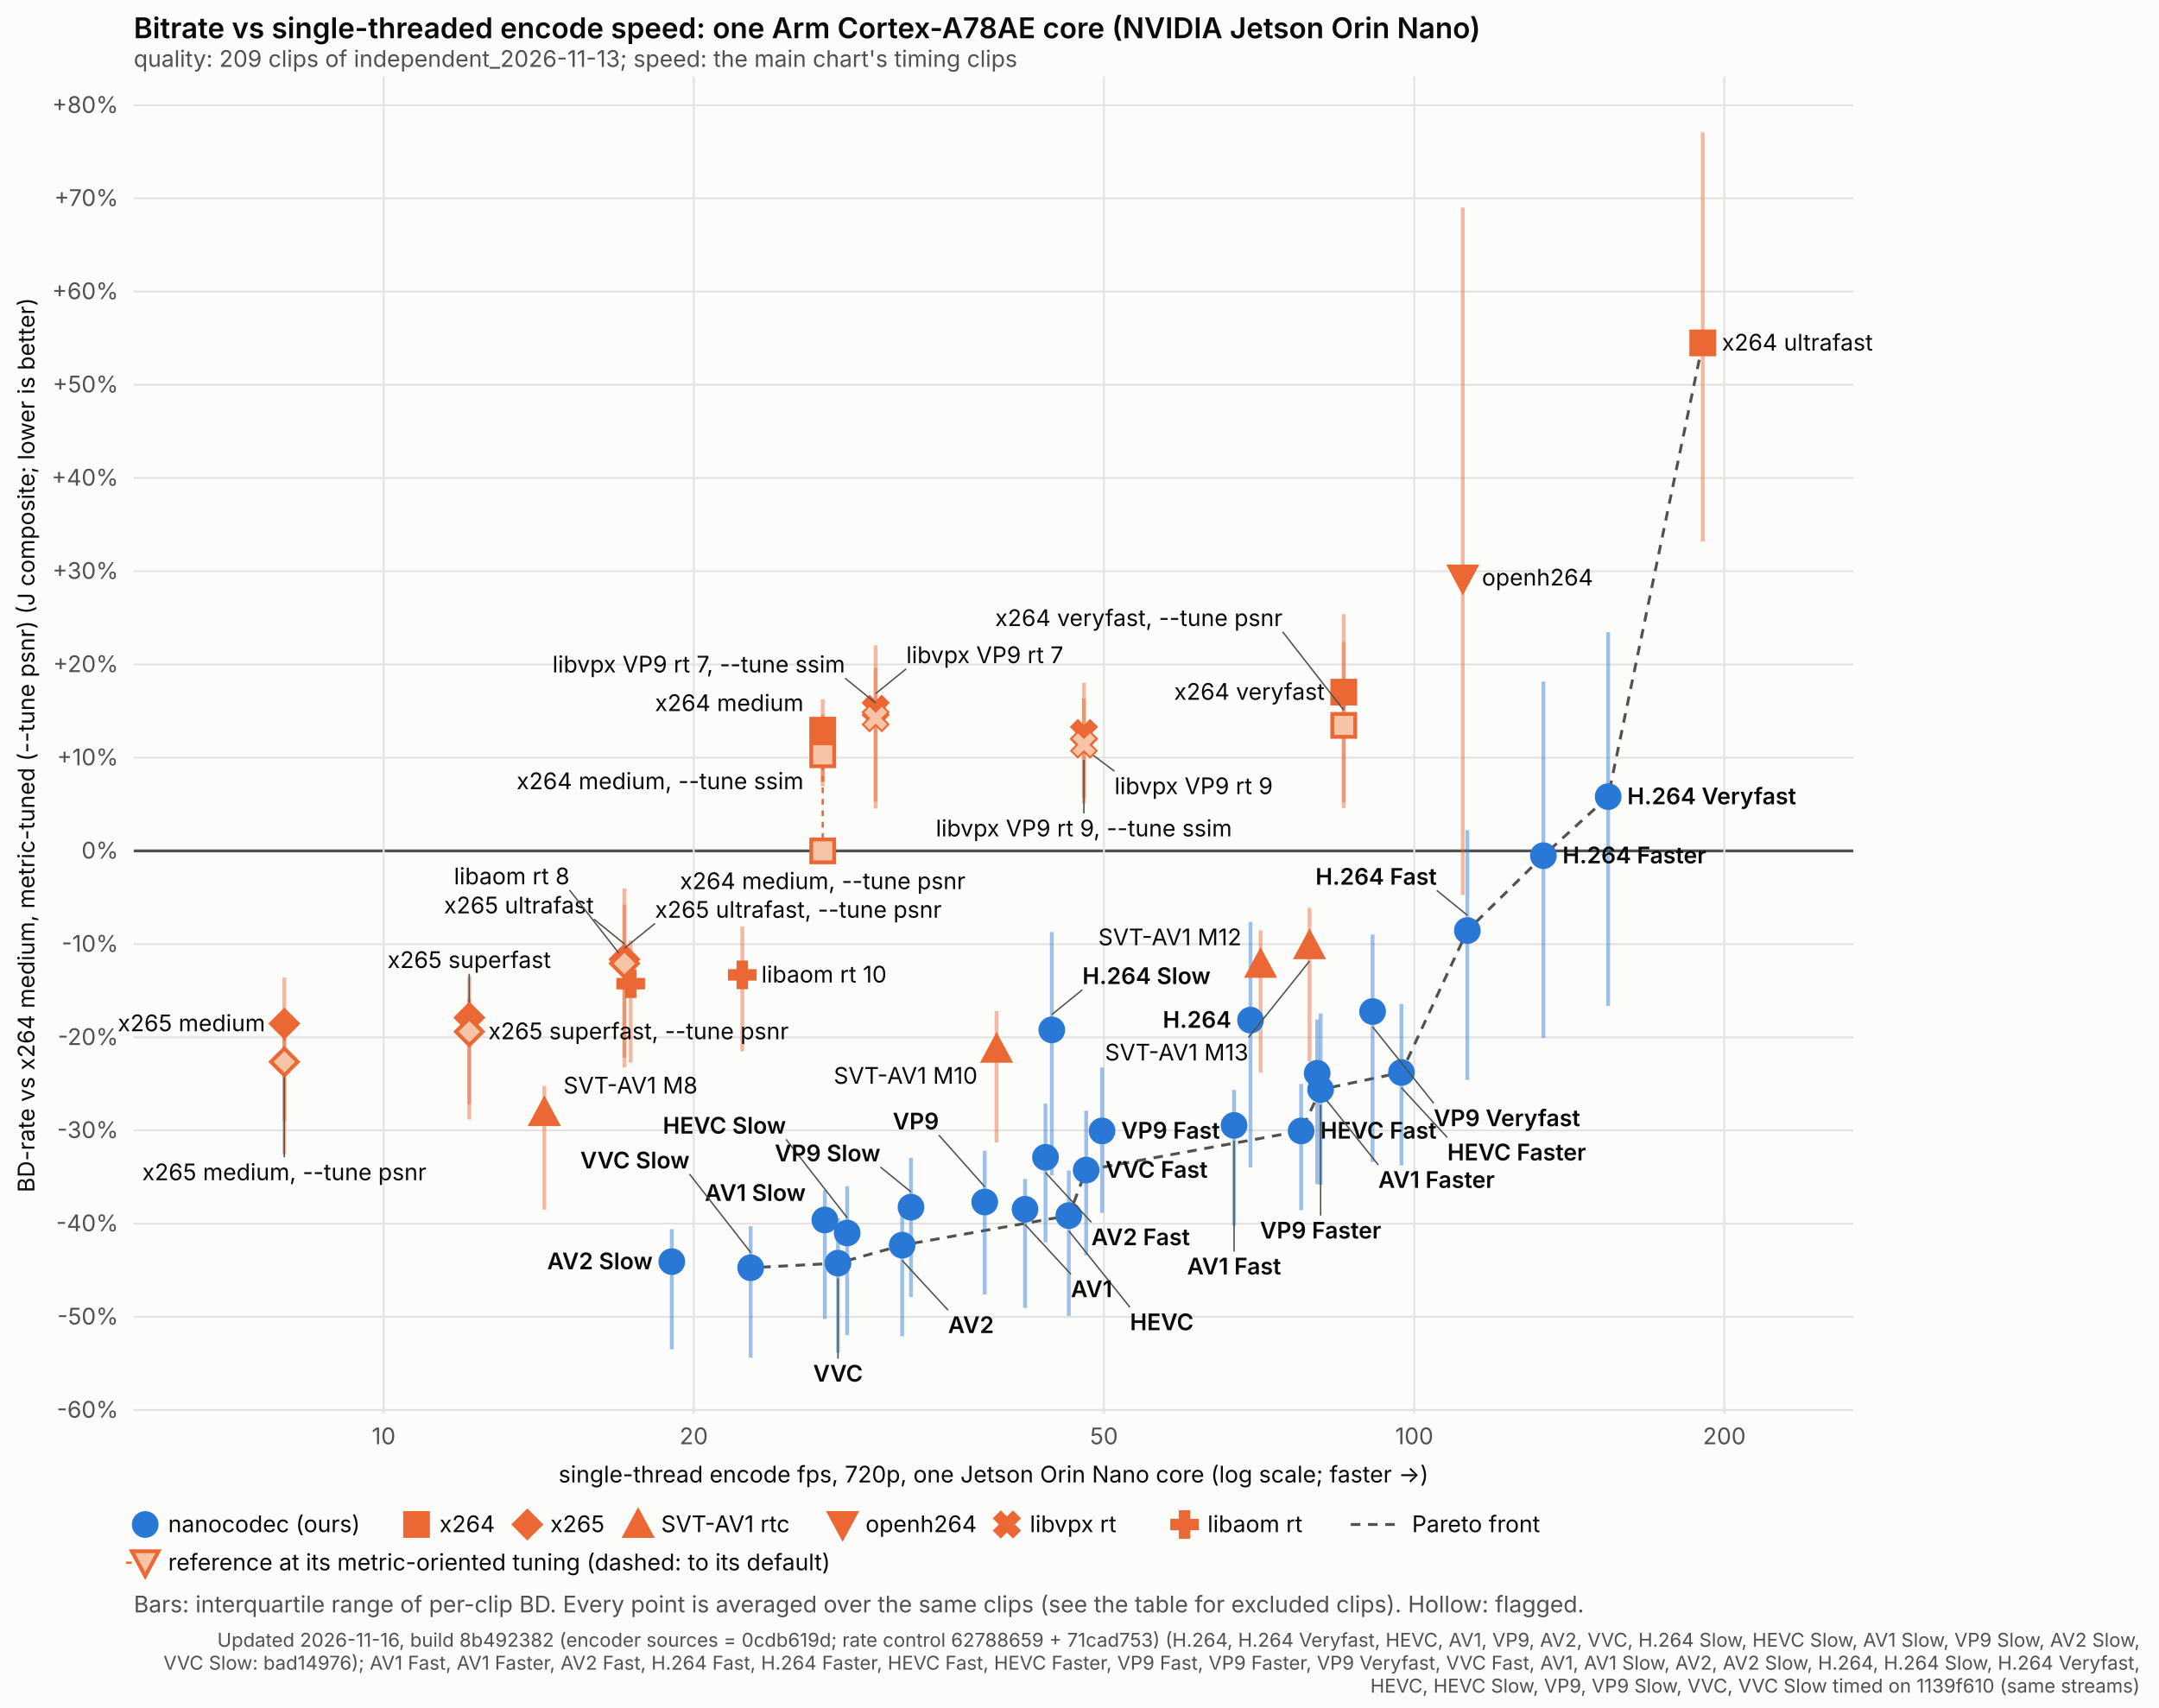
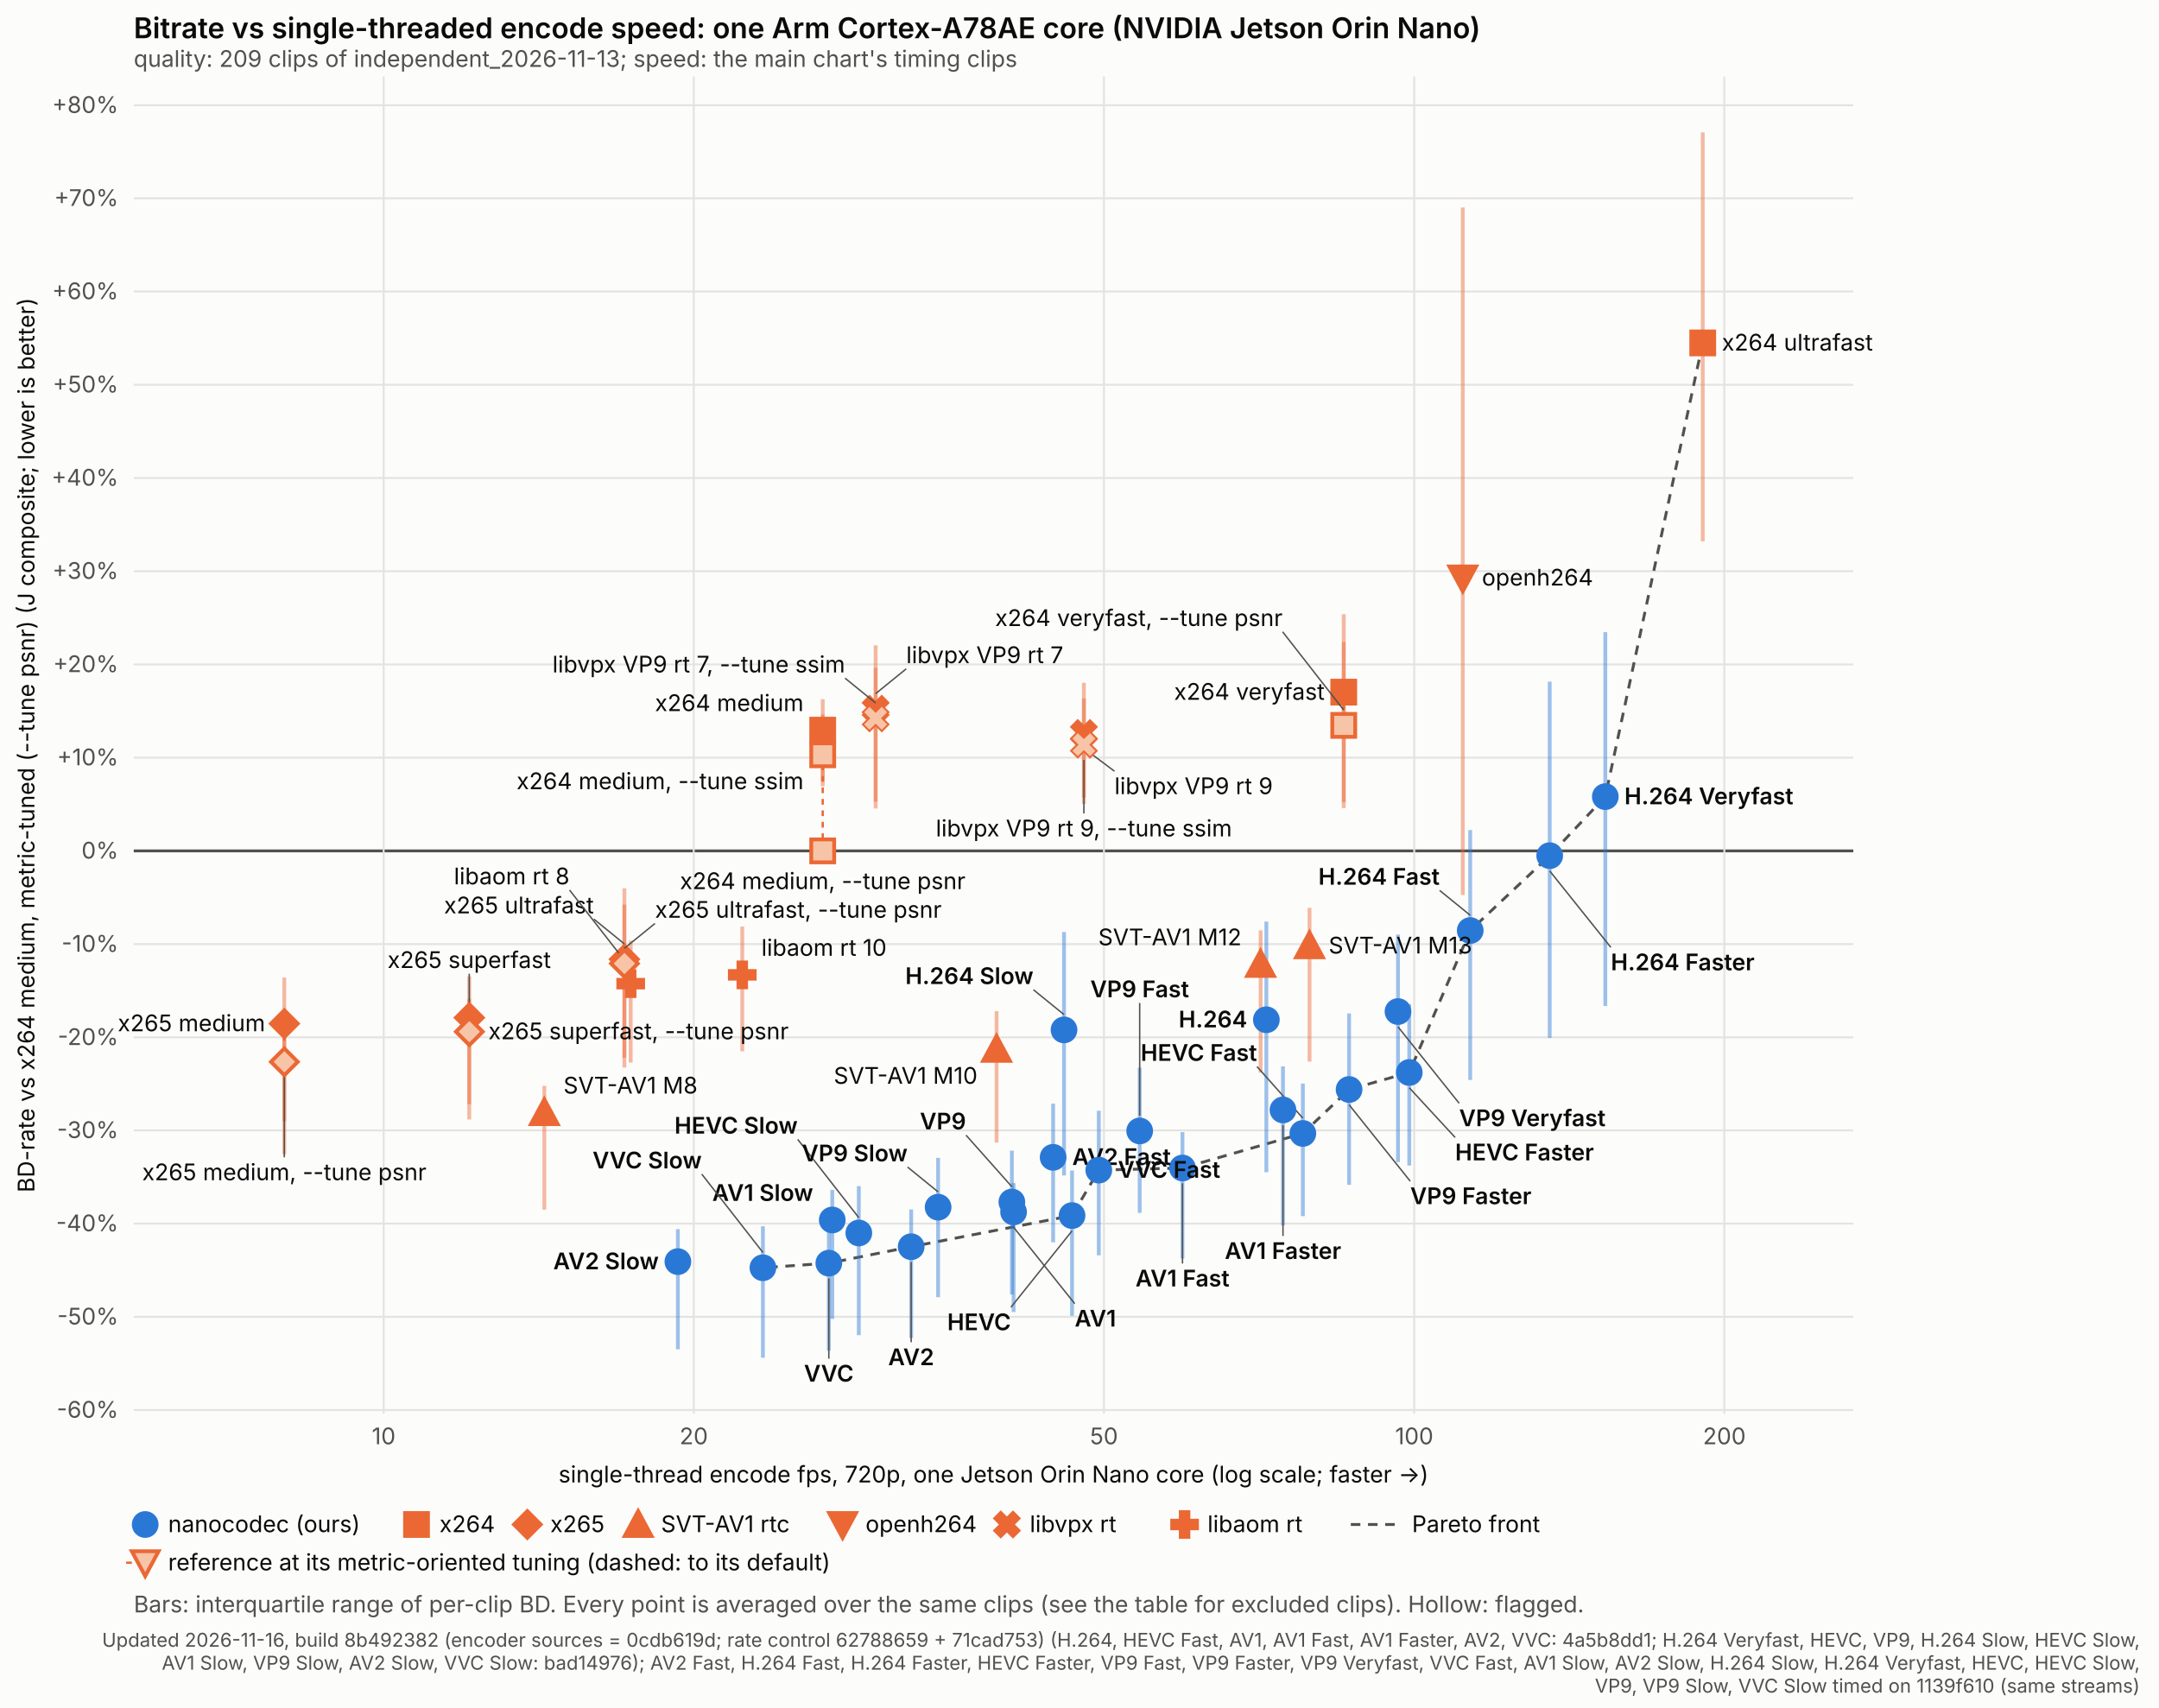
<svg xmlns="http://www.w3.org/2000/svg" viewBox="0 0 1130 894" width="1130" height="894" font-family="system-ui, -apple-system, Segoe UI, sans-serif" font-size="12">
  <rect width="1130" height="894" fill="#fcfcfb" />
  <text x="70" y="20" font-size="15" font-weight="600" fill="#0b0b0b">Bitrate vs single-threaded encode speed: one Arm Cortex-A78AE core (NVIDIA Jetson Orin Nano)</text>
  <text x="70" y="35" fill="#52514e">quality: 209 clips of independent_2026-11-13; speed: the main chart's timing clips</text>
  <line x1="70" x2="970" y1="738.1" y2="738.1" stroke="#e4e3df" stroke-width="1" />
  <text x="62" y="742.1" text-anchor="end" fill="#52514e">-60%</text>
  <line x1="70" x2="970" y1="689.3" y2="689.3" stroke="#e4e3df" stroke-width="1" />
  <text x="62" y="693.3" text-anchor="end" fill="#52514e">-50%</text>
  <line x1="70" x2="970" y1="640.5" y2="640.5" stroke="#e4e3df" stroke-width="1" />
  <text x="62" y="644.5" text-anchor="end" fill="#52514e">-40%</text>
  <line x1="70" x2="970" y1="591.7" y2="591.7" stroke="#e4e3df" stroke-width="1" />
  <text x="62" y="595.7" text-anchor="end" fill="#52514e">-30%</text>
  <line x1="70" x2="970" y1="543.0" y2="543.0" stroke="#e4e3df" stroke-width="1" />
  <text x="62" y="547.0" text-anchor="end" fill="#52514e">-20%</text>
  <line x1="70" x2="970" y1="494.2" y2="494.2" stroke="#e4e3df" stroke-width="1" />
  <text x="62" y="498.2" text-anchor="end" fill="#52514e">-10%</text>
  <line x1="70" x2="970" y1="445.4" y2="445.4" stroke="#52514e" stroke-width="1.5" />
  <text x="62" y="449.4" text-anchor="end" fill="#52514e">0%</text>
  <line x1="70" x2="970" y1="396.6" y2="396.6" stroke="#e4e3df" stroke-width="1" />
  <text x="62" y="400.6" text-anchor="end" fill="#52514e">+10%</text>
  <line x1="70" x2="970" y1="347.8" y2="347.8" stroke="#e4e3df" stroke-width="1" />
  <text x="62" y="351.8" text-anchor="end" fill="#52514e">+20%</text>
  <line x1="70" x2="970" y1="299.0" y2="299.0" stroke="#e4e3df" stroke-width="1" />
  <text x="62" y="303.0" text-anchor="end" fill="#52514e">+30%</text>
  <line x1="70" x2="970" y1="250.2" y2="250.2" stroke="#e4e3df" stroke-width="1" />
  <text x="62" y="254.2" text-anchor="end" fill="#52514e">+40%</text>
  <line x1="70" x2="970" y1="201.4" y2="201.4" stroke="#e4e3df" stroke-width="1" />
  <text x="62" y="205.4" text-anchor="end" fill="#52514e">+50%</text>
  <line x1="70" x2="970" y1="152.6" y2="152.6" stroke="#e4e3df" stroke-width="1" />
  <text x="62" y="156.6" text-anchor="end" fill="#52514e">+60%</text>
  <line x1="70" x2="970" y1="103.8" y2="103.8" stroke="#e4e3df" stroke-width="1" />
  <text x="62" y="107.8" text-anchor="end" fill="#52514e">+70%</text>
  <line x1="70" x2="970" y1="55.1" y2="55.1" stroke="#e4e3df" stroke-width="1" />
  <text x="62" y="59.1" text-anchor="end" fill="#52514e">+80%</text>
  <line x1="200.8" x2="200.8" y1="40" y2="740" stroke="#e4e3df" />
  <text x="200.8" y="756" text-anchor="middle" fill="#52514e">10</text>
  <line x1="363.1" x2="363.1" y1="40" y2="740" stroke="#e4e3df" />
  <text x="363.1" y="756" text-anchor="middle" fill="#52514e">20</text>
  <line x1="577.8" x2="577.8" y1="40" y2="740" stroke="#e4e3df" />
  <text x="577.8" y="756" text-anchor="middle" fill="#52514e">50</text>
  <line x1="740.2" x2="740.2" y1="40" y2="740" stroke="#e4e3df" />
  <text x="740.2" y="756" text-anchor="middle" fill="#52514e">100</text>
  <line x1="902.5" x2="902.5" y1="40" y2="740" stroke="#e4e3df" />
  <text x="902.5" y="756" text-anchor="middle" fill="#52514e">200</text>
  <text x="520.0" y="776" text-anchor="middle" fill="#0b0b0b">single-thread encode fps, 720p, one Jetson Orin Nano core (log scale; faster →)</text>
  <text transform="translate(18,390.0) rotate(-90)" text-anchor="middle" fill="#0b0b0b">BD-rate vs x264 medium, metric-tuned (--tune psnr) (J composite; lower is better)</text>
-   <polyline points="891.2,179.5 841.7,417.0 807.8,447.9 768.0,487.1 733.5,561.4 691.2,570.3 681.0,592.0 568.5,612.5 559.4,636.3 472.2,651.8 438.6,661.2 392.9,663.6" fill="none" stroke="#52514e" stroke-width="1.5" stroke-dasharray="5 4" />
+   <polyline points="891.2,179.5 840.2,417.0 811.1,447.9 769.5,487.1 737.6,561.4 706.1,570.3 681.9,593.3 618.9,611.4 575.1,612.5 561.1,636.3 476.9,652.6 433.8,661.2 399.3,663.6" fill="none" stroke="#52514e" stroke-width="1.5" stroke-dasharray="5 4" />
  <line x1="430.6" y1="382.2" x2="430.6" y2="445.4" stroke="#eb6834" stroke-width="1.2" stroke-dasharray="3 3" />
  <line x1="703.3" y1="362.3" x2="703.3" y2="379.7" stroke="#eb6834" stroke-width="1.2" stroke-dasharray="3 3" />
  <line x1="430.6" y1="382.2" x2="430.6" y2="395.1" stroke="#eb6834" stroke-width="1.2" stroke-dasharray="3 3" />
  <line x1="326.8" y1="502.1" x2="326.8" y2="504.4" stroke="#eb6834" stroke-width="1.2" stroke-dasharray="3 3" />
  <line x1="245.6" y1="532.7" x2="245.6" y2="540.0" stroke="#eb6834" stroke-width="1.2" stroke-dasharray="3 3" />
  <line x1="148.8" y1="535.8" x2="148.8" y2="555.8" stroke="#eb6834" stroke-width="1.2" stroke-dasharray="3 3" />
  <line x1="458.3" y1="371.1" x2="458.3" y2="376.0" stroke="#eb6834" stroke-width="1.2" stroke-dasharray="3 3" />
  <line x1="567.3" y1="383.7" x2="567.3" y2="389.8" stroke="#eb6834" stroke-width="1.2" stroke-dasharray="3 3" />
  <line x1="430.6" x2="430.6" y1="445.4" y2="445.4" stroke="#eb6834" stroke-opacity="0.45" stroke-width="2" />
  <line x1="430.6" x2="430.6" y1="409.0" y2="366.0" stroke="#eb6834" stroke-opacity="0.45" stroke-width="2" />
-   <line x1="550.5" x2="550.5" y1="615.3" y2="487.9" stroke="#2a78d6" stroke-opacity="0.45" stroke-width="2" />
-   <line x1="654.5" x2="654.5" y1="611.1" y2="482.6" stroke="#2a78d6" stroke-opacity="0.45" stroke-width="2" />
-   <line x1="768.0" x2="768.0" y1="565.3" y2="434.5" stroke="#2a78d6" stroke-opacity="0.45" stroke-width="2" />
-   <line x1="807.8" x2="807.8" y1="543.3" y2="356.8" stroke="#2a78d6" stroke-opacity="0.45" stroke-width="2" />
-   <line x1="841.7" x2="841.7" y1="526.6" y2="330.9" stroke="#2a78d6" stroke-opacity="0.45" stroke-width="2" />
-   <line x1="443.4" x2="443.4" y1="698.9" y2="620.9" stroke="#2a78d6" stroke-opacity="0.45" stroke-width="2" />
-   <line x1="559.4" x2="559.4" y1="688.8" y2="612.7" stroke="#2a78d6" stroke-opacity="0.45" stroke-width="2" />
-   <line x1="681.0" x2="681.0" y1="633.5" y2="567.4" stroke="#2a78d6" stroke-opacity="0.45" stroke-width="2" />
-   <line x1="733.5" x2="733.5" y1="610.1" y2="525.6" stroke="#2a78d6" stroke-opacity="0.45" stroke-width="2" />
-   <line x1="431.7" x2="431.7" y1="690.4" y2="622.9" stroke="#2a78d6" stroke-opacity="0.45" stroke-width="2" />
-   <line x1="536.5" x2="536.5" y1="684.7" y2="617.1" stroke="#2a78d6" stroke-opacity="0.45" stroke-width="2" />
-   <line x1="645.9" x2="645.9" y1="641.6" y2="570.5" stroke="#2a78d6" stroke-opacity="0.45" stroke-width="2" />
-   <line x1="689.4" x2="689.4" y1="619.9" y2="533.7" stroke="#2a78d6" stroke-opacity="0.45" stroke-width="2" />
-   <line x1="476.8" x2="476.8" y1="679.0" y2="606.1" stroke="#2a78d6" stroke-opacity="0.45" stroke-width="2" />
-   <line x1="515.4" x2="515.4" y1="677.6" y2="602.3" stroke="#2a78d6" stroke-opacity="0.45" stroke-width="2" />
-   <line x1="576.8" x2="576.8" y1="634.9" y2="558.8" stroke="#2a78d6" stroke-opacity="0.45" stroke-width="2" />
-   <line x1="691.2" x2="691.2" y1="620.2" y2="530.5" stroke="#2a78d6" stroke-opacity="0.45" stroke-width="2" />
-   <line x1="718.4" x2="718.4" y1="608.3" y2="489.2" stroke="#2a78d6" stroke-opacity="0.45" stroke-width="2" />
-   <line x1="351.6" x2="351.6" y1="706.3" y2="643.4" stroke="#2a78d6" stroke-opacity="0.45" stroke-width="2" />
-   <line x1="472.2" x2="472.2" y1="699.5" y2="632.8" stroke="#2a78d6" stroke-opacity="0.45" stroke-width="2" />
-   <line x1="547.2" x2="547.2" y1="650.3" y2="577.7" stroke="#2a78d6" stroke-opacity="0.45" stroke-width="2" />
-   <line x1="392.9" x2="392.9" y1="710.7" y2="641.9" stroke="#2a78d6" stroke-opacity="0.45" stroke-width="2" />
-   <line x1="438.6" x2="438.6" y1="708.0" y2="637.7" stroke="#2a78d6" stroke-opacity="0.45" stroke-width="2" />
-   <line x1="568.5" x2="568.5" y1="657.1" y2="581.4" stroke="#2a78d6" stroke-opacity="0.45" stroke-width="2" />
+   <line x1="556.9" x2="556.9" y1="615.3" y2="487.9" stroke="#2a78d6" stroke-opacity="0.45" stroke-width="2" />
+   <line x1="662.8" x2="662.8" y1="613.6" y2="482.4" stroke="#2a78d6" stroke-opacity="0.45" stroke-width="2" />
+   <line x1="769.5" x2="769.5" y1="565.3" y2="434.5" stroke="#2a78d6" stroke-opacity="0.45" stroke-width="2" />
+   <line x1="811.1" x2="811.1" y1="543.3" y2="356.8" stroke="#2a78d6" stroke-opacity="0.45" stroke-width="2" />
+   <line x1="840.2" x2="840.2" y1="526.6" y2="330.9" stroke="#2a78d6" stroke-opacity="0.45" stroke-width="2" />
+   <line x1="449.5" x2="449.5" y1="698.9" y2="620.9" stroke="#2a78d6" stroke-opacity="0.45" stroke-width="2" />
+   <line x1="561.1" x2="561.1" y1="688.8" y2="612.7" stroke="#2a78d6" stroke-opacity="0.45" stroke-width="2" />
+   <line x1="681.9" x2="681.9" y1="636.6" y2="567.2" stroke="#2a78d6" stroke-opacity="0.45" stroke-width="2" />
+   <line x1="737.6" x2="737.6" y1="610.1" y2="525.6" stroke="#2a78d6" stroke-opacity="0.45" stroke-width="2" />
+   <line x1="435.6" x2="435.6" y1="690.4" y2="622.9" stroke="#2a78d6" stroke-opacity="0.45" stroke-width="2" />
+   <line x1="530.5" x2="530.5" y1="686.8" y2="619.3" stroke="#2a78d6" stroke-opacity="0.45" stroke-width="2" />
+   <line x1="618.9" x2="618.9" y1="658.8" y2="592.6" stroke="#2a78d6" stroke-opacity="0.45" stroke-width="2" />
+   <line x1="671.5" x2="671.5" y1="641.5" y2="558.2" stroke="#2a78d6" stroke-opacity="0.45" stroke-width="2" />
+   <line x1="491.0" x2="491.0" y1="679.0" y2="606.1" stroke="#2a78d6" stroke-opacity="0.45" stroke-width="2" />
+   <line x1="529.6" x2="529.6" y1="677.6" y2="602.3" stroke="#2a78d6" stroke-opacity="0.45" stroke-width="2" />
+   <line x1="596.5" x2="596.5" y1="634.9" y2="558.8" stroke="#2a78d6" stroke-opacity="0.45" stroke-width="2" />
+   <line x1="706.1" x2="706.1" y1="620.2" y2="530.5" stroke="#2a78d6" stroke-opacity="0.45" stroke-width="2" />
+   <line x1="731.7" x2="731.7" y1="608.3" y2="489.2" stroke="#2a78d6" stroke-opacity="0.45" stroke-width="2" />
+   <line x1="354.8" x2="354.8" y1="706.3" y2="643.4" stroke="#2a78d6" stroke-opacity="0.45" stroke-width="2" />
+   <line x1="476.9" x2="476.9" y1="700.4" y2="633.1" stroke="#2a78d6" stroke-opacity="0.45" stroke-width="2" />
+   <line x1="551.2" x2="551.2" y1="650.3" y2="577.7" stroke="#2a78d6" stroke-opacity="0.45" stroke-width="2" />
+   <line x1="399.3" x2="399.3" y1="710.7" y2="641.9" stroke="#2a78d6" stroke-opacity="0.45" stroke-width="2" />
+   <line x1="433.8" x2="433.8" y1="707.0" y2="637.9" stroke="#2a78d6" stroke-opacity="0.45" stroke-width="2" />
+   <line x1="575.1" x2="575.1" y1="657.1" y2="581.4" stroke="#2a78d6" stroke-opacity="0.45" stroke-width="2" />
  <line x1="765.6" x2="765.6" y1="468.5" y2="108.6" stroke="#eb6834" stroke-opacity="0.45" stroke-width="2" />
  <line x1="891.2" x2="891.2" y1="283.4" y2="69.3" stroke="#eb6834" stroke-opacity="0.45" stroke-width="2" />
  <line x1="703.3" x2="703.3" y1="419.9" y2="321.5" stroke="#eb6834" stroke-opacity="0.45" stroke-width="2" />
  <line x1="326.8" x2="326.8" y1="553.7" y2="465.0" stroke="#eb6834" stroke-opacity="0.45" stroke-width="2" />
  <line x1="245.6" x2="245.6" y1="578.0" y2="511.1" stroke="#eb6834" stroke-opacity="0.45" stroke-width="2" />
  <line x1="148.8" x2="148.8" y1="586.9" y2="511.7" stroke="#eb6834" stroke-opacity="0.45" stroke-width="2" />
  <line x1="284.9" x2="284.9" y1="633.2" y2="568.4" stroke="#eb6834" stroke-opacity="0.45" stroke-width="2" />
  <line x1="521.6" x2="521.6" y1="598.1" y2="529.3" stroke="#eb6834" stroke-opacity="0.45" stroke-width="2" />
  <line x1="659.8" x2="659.8" y1="561.5" y2="487.0" stroke="#eb6834" stroke-opacity="0.45" stroke-width="2" />
  <line x1="685.4" x2="685.4" y1="555.7" y2="475.2" stroke="#eb6834" stroke-opacity="0.45" stroke-width="2" />
  <line x1="458.3" x2="458.3" y1="419.6" y2="337.8" stroke="#eb6834" stroke-opacity="0.45" stroke-width="2" />
  <line x1="567.3" x2="567.3" y1="417.5" y2="357.4" stroke="#eb6834" stroke-opacity="0.45" stroke-width="2" />
  <line x1="330.1" x2="330.1" y1="556.2" y2="492.4" stroke="#eb6834" stroke-opacity="0.45" stroke-width="2" />
  <line x1="388.5" x2="388.5" y1="550.3" y2="485.0" stroke="#eb6834" stroke-opacity="0.45" stroke-width="2" />
  <line x1="703.3" x2="703.3" y1="423.0" y2="336.1" stroke="#eb6834" stroke-opacity="0.45" stroke-width="2" />
  <line x1="430.6" x2="430.6" y1="411.6" y2="374.0" stroke="#eb6834" stroke-opacity="0.45" stroke-width="2" />
  <line x1="326.8" x2="326.8" y1="558.8" y2="473.5" stroke="#eb6834" stroke-opacity="0.45" stroke-width="2" />
  <line x1="245.6" x2="245.6" y1="586.0" y2="522.8" stroke="#eb6834" stroke-opacity="0.45" stroke-width="2" />
  <line x1="148.8" x2="148.8" y1="604.2" y2="533.5" stroke="#eb6834" stroke-opacity="0.45" stroke-width="2" />
  <line x1="458.3" x2="458.3" y1="423.2" y2="349.6" stroke="#eb6834" stroke-opacity="0.45" stroke-width="2" />
  <line x1="567.3" x2="567.3" y1="420.8" y2="365.6" stroke="#eb6834" stroke-opacity="0.45" stroke-width="2" />
  <g>
    <rect x="424.6" y="439.4" width="12" height="12" fill="#f7c4a8" stroke="#eb6834" stroke-width="2" />
  </g>
  <text x="430.6" y="465.4" text-anchor="middle" fill="#0b0b0b">x264 medium, --tune psnr</text>
  <g>
    <rect x="424.6" y="376.2" width="12" height="12" fill="#eb6834" stroke="#eb6834" stroke-width="2" />
  </g>
  <text x="420.6" y="372.2" text-anchor="end" fill="#0b0b0b">x264 medium</text>
  <g>
-     <circle cx="550.5" cy="539.1" r="6" fill="#2a78d6" stroke="#2a78d6" stroke-width="2" />
-   </g>
-   <line x1="550.5" y1="531.1" x2="566.5" y2="518.1" stroke="#52514e" stroke-width="0.75" />
-   <text x="566.5" y="515.1" text-anchor="start" fill="#0b0b0b" font-weight="600">H.264 Slow</text>
-   <g>
-     <circle cx="654.5" cy="534.0" r="6" fill="#2a78d6" stroke="#2a78d6" stroke-width="2" />
-   </g>
-   <text x="644.5" y="538.0" text-anchor="end" fill="#0b0b0b" font-weight="600">H.264</text>
-   <g>
-     <circle cx="768.0" cy="487.1" r="6" fill="#2a78d6" stroke="#2a78d6" stroke-width="2" />
-   </g>
-   <line x1="768.0" y1="479.1" x2="752.0" y2="466.1" stroke="#52514e" stroke-width="0.75" />
-   <text x="752.0" y="463.1" text-anchor="end" fill="#0b0b0b" font-weight="600">H.264 Fast</text>
-   <g>
-     <circle cx="807.8" cy="447.9" r="6" fill="#2a78d6" stroke="#2a78d6" stroke-width="2" />
-   </g>
-   <text x="817.8" y="451.9" text-anchor="start" fill="#0b0b0b" font-weight="600">H.264 Faster</text>
-   <g>
-     <circle cx="841.7" cy="417.0" r="6" fill="#2a78d6" stroke="#2a78d6" stroke-width="2" />
-   </g>
-   <text x="851.7" y="421.0" text-anchor="start" fill="#0b0b0b" font-weight="600">H.264 Veryfast</text>
-   <g>
-     <circle cx="443.4" cy="645.4" r="6" fill="#2a78d6" stroke="#2a78d6" stroke-width="2" />
-   </g>
-   <line x1="443.4" y1="637.4" x2="411.4" y2="596.4" stroke="#52514e" stroke-width="0.75" />
-   <text x="411.4" y="593.4" text-anchor="end" fill="#0b0b0b" font-weight="600">HEVC Slow</text>
-   <g>
-     <circle cx="559.4" cy="636.3" r="6" fill="#2a78d6" stroke="#2a78d6" stroke-width="2" />
-   </g>
-   <line x1="559.4" y1="644.3" x2="591.4" y2="684.3" stroke="#52514e" stroke-width="0.75" />
-   <text x="591.4" y="696.3" text-anchor="start" fill="#0b0b0b" font-weight="600">HEVC</text>
-   <g>
-     <circle cx="681.0" cy="592.0" r="6" fill="#2a78d6" stroke="#2a78d6" stroke-width="2" />
-   </g>
-   <text x="691.0" y="596.0" text-anchor="start" fill="#0b0b0b" font-weight="600">HEVC Fast</text>
-   <g>
-     <circle cx="733.5" cy="561.4" r="6" fill="#2a78d6" stroke="#2a78d6" stroke-width="2" />
-   </g>
-   <line x1="733.5" y1="569.4" x2="757.5" y2="595.4" stroke="#52514e" stroke-width="0.75" />
-   <text x="757.5" y="607.4" text-anchor="start" fill="#0b0b0b" font-weight="600">HEVC Faster</text>
-   <g>
-     <circle cx="431.7" cy="638.6" r="6" fill="#2a78d6" stroke="#2a78d6" stroke-width="2" />
-   </g>
-   <text x="421.7" y="628.6" text-anchor="end" fill="#0b0b0b" font-weight="600">AV1 Slow</text>
-   <g>
-     <circle cx="536.5" cy="633.0" r="6" fill="#2a78d6" stroke="#2a78d6" stroke-width="2" />
-   </g>
-   <line x1="536.5" y1="641.0" x2="560.5" y2="667.0" stroke="#52514e" stroke-width="0.75" />
-   <text x="560.5" y="679.0" text-anchor="start" fill="#0b0b0b" font-weight="600">AV1</text>
-   <g>
-     <circle cx="645.9" cy="589.1" r="6" fill="#2a78d6" stroke="#2a78d6" stroke-width="2" />
-   </g>
-   <line x1="645.9" y1="597.1" x2="645.9" y2="655.1" stroke="#52514e" stroke-width="0.75" />
-   <text x="645.9" y="667.1" text-anchor="middle" fill="#0b0b0b" font-weight="600">AV1 Fast</text>
-   <g>
-     <circle cx="689.4" cy="561.8" r="6" fill="#2a78d6" stroke="#2a78d6" stroke-width="2" />
-   </g>
-   <line x1="689.4" y1="569.8" x2="721.4" y2="609.8" stroke="#52514e" stroke-width="0.75" />
-   <text x="721.4" y="621.8" text-anchor="start" fill="#0b0b0b" font-weight="600">AV1 Faster</text>
-   <g>
-     <circle cx="476.8" cy="631.9" r="6" fill="#2a78d6" stroke="#2a78d6" stroke-width="2" />
-   </g>
-   <line x1="476.8" y1="623.9" x2="460.8" y2="610.9" stroke="#52514e" stroke-width="0.75" />
-   <text x="460.8" y="607.9" text-anchor="end" fill="#0b0b0b" font-weight="600">VP9 Slow</text>
-   <g>
-     <circle cx="515.4" cy="629.2" r="6" fill="#2a78d6" stroke="#2a78d6" stroke-width="2" />
-   </g>
-   <line x1="515.4" y1="621.2" x2="491.4" y2="594.2" stroke="#52514e" stroke-width="0.75" />
-   <text x="491.4" y="591.2" text-anchor="end" fill="#0b0b0b" font-weight="600">VP9</text>
-   <g>
-     <circle cx="576.8" cy="592.0" r="6" fill="#2a78d6" stroke="#2a78d6" stroke-width="2" />
-   </g>
-   <text x="586.8" y="596.0" text-anchor="start" fill="#0b0b0b" font-weight="600">VP9 Fast</text>
-   <g>
-     <circle cx="691.2" cy="570.3" r="6" fill="#2a78d6" stroke="#2a78d6" stroke-width="2" />
-   </g>
-   <line x1="691.2" y1="578.3" x2="691.2" y2="636.3" stroke="#52514e" stroke-width="0.75" />
-   <text x="691.2" y="648.3" text-anchor="middle" fill="#0b0b0b" font-weight="600">VP9 Faster</text>
-   <g>
-     <circle cx="718.4" cy="529.5" r="6" fill="#2a78d6" stroke="#2a78d6" stroke-width="2" />
-   </g>
-   <line x1="718.4" y1="537.5" x2="750.4" y2="577.5" stroke="#52514e" stroke-width="0.75" />
-   <text x="750.4" y="589.5" text-anchor="start" fill="#0b0b0b" font-weight="600">VP9 Veryfast</text>
-   <g>
-     <circle cx="351.6" cy="660.4" r="6" fill="#2a78d6" stroke="#2a78d6" stroke-width="2" />
-   </g>
-   <text x="341.6" y="664.4" text-anchor="end" fill="#0b0b0b" font-weight="600">AV2 Slow</text>
-   <g>
-     <circle cx="472.2" cy="651.8" r="6" fill="#2a78d6" stroke="#2a78d6" stroke-width="2" />
-   </g>
-   <line x1="472.2" y1="659.8" x2="496.2" y2="685.8" stroke="#52514e" stroke-width="0.75" />
-   <text x="496.2" y="697.8" text-anchor="start" fill="#0b0b0b" font-weight="600">AV2</text>
-   <g>
-     <circle cx="547.2" cy="605.8" r="6" fill="#2a78d6" stroke="#2a78d6" stroke-width="2" />
-   </g>
-   <line x1="547.2" y1="613.8" x2="571.2" y2="639.8" stroke="#52514e" stroke-width="0.75" />
-   <text x="571.2" y="651.8" text-anchor="start" fill="#0b0b0b" font-weight="600">AV2 Fast</text>
-   <g>
-     <circle cx="392.9" cy="663.6" r="6" fill="#2a78d6" stroke="#2a78d6" stroke-width="2" />
-   </g>
-   <line x1="392.9" y1="655.6" x2="360.9" y2="614.6" stroke="#52514e" stroke-width="0.75" />
-   <text x="360.9" y="611.6" text-anchor="end" fill="#0b0b0b" font-weight="600">VVC Slow</text>
-   <g>
-     <circle cx="438.6" cy="661.2" r="6" fill="#2a78d6" stroke="#2a78d6" stroke-width="2" />
-   </g>
-   <line x1="438.6" y1="669.2" x2="438.6" y2="711.2" stroke="#52514e" stroke-width="0.75" />
-   <text x="438.6" y="723.2" text-anchor="middle" fill="#0b0b0b" font-weight="600">VVC</text>
-   <g>
-     <circle cx="568.5" cy="612.5" r="6" fill="#2a78d6" stroke="#2a78d6" stroke-width="2" />
-   </g>
-   <text x="578.5" y="616.5" text-anchor="start" fill="#0b0b0b" font-weight="600">VVC Fast</text>
+     <circle cx="556.9" cy="539.1" r="6" fill="#2a78d6" stroke="#2a78d6" stroke-width="2" />
+   </g>
+   <line x1="556.9" y1="531.1" x2="540.9" y2="518.1" stroke="#52514e" stroke-width="0.75" />
+   <text x="540.9" y="515.1" text-anchor="end" fill="#0b0b0b" font-weight="600">H.264 Slow</text>
+   <g>
+     <circle cx="662.8" cy="533.8" r="6" fill="#2a78d6" stroke="#2a78d6" stroke-width="2" />
+   </g>
+   <text x="652.8" y="537.8" text-anchor="end" fill="#0b0b0b" font-weight="600">H.264</text>
+   <g>
+     <circle cx="769.5" cy="487.1" r="6" fill="#2a78d6" stroke="#2a78d6" stroke-width="2" />
+   </g>
+   <line x1="769.5" y1="479.1" x2="753.5" y2="466.1" stroke="#52514e" stroke-width="0.75" />
+   <text x="753.5" y="463.1" text-anchor="end" fill="#0b0b0b" font-weight="600">H.264 Fast</text>
+   <g>
+     <circle cx="811.1" cy="447.9" r="6" fill="#2a78d6" stroke="#2a78d6" stroke-width="2" />
+   </g>
+   <line x1="811.1" y1="455.9" x2="843.1" y2="495.9" stroke="#52514e" stroke-width="0.75" />
+   <text x="843.1" y="507.9" text-anchor="start" fill="#0b0b0b" font-weight="600">H.264 Faster</text>
+   <g>
+     <circle cx="840.2" cy="417.0" r="6" fill="#2a78d6" stroke="#2a78d6" stroke-width="2" />
+   </g>
+   <text x="850.2" y="421.0" text-anchor="start" fill="#0b0b0b" font-weight="600">H.264 Veryfast</text>
+   <g>
+     <circle cx="449.5" cy="645.4" r="6" fill="#2a78d6" stroke="#2a78d6" stroke-width="2" />
+   </g>
+   <line x1="449.5" y1="637.4" x2="417.5" y2="596.4" stroke="#52514e" stroke-width="0.75" />
+   <text x="417.5" y="593.4" text-anchor="end" fill="#0b0b0b" font-weight="600">HEVC Slow</text>
+   <g>
+     <circle cx="561.1" cy="636.3" r="6" fill="#2a78d6" stroke="#2a78d6" stroke-width="2" />
+   </g>
+   <line x1="561.1" y1="644.3" x2="529.1" y2="684.3" stroke="#52514e" stroke-width="0.75" />
+   <text x="529.1" y="696.3" text-anchor="end" fill="#0b0b0b" font-weight="600">HEVC</text>
+   <g>
+     <circle cx="681.9" cy="593.3" r="6" fill="#2a78d6" stroke="#2a78d6" stroke-width="2" />
+   </g>
+   <line x1="681.9" y1="585.3" x2="657.9" y2="558.3" stroke="#52514e" stroke-width="0.75" />
+   <text x="657.9" y="555.3" text-anchor="end" fill="#0b0b0b" font-weight="600">HEVC Fast</text>
+   <g>
+     <circle cx="737.6" cy="561.4" r="6" fill="#2a78d6" stroke="#2a78d6" stroke-width="2" />
+   </g>
+   <line x1="737.6" y1="569.4" x2="761.6" y2="595.4" stroke="#52514e" stroke-width="0.75" />
+   <text x="761.6" y="607.4" text-anchor="start" fill="#0b0b0b" font-weight="600">HEVC Faster</text>
+   <g>
+     <circle cx="435.6" cy="638.6" r="6" fill="#2a78d6" stroke="#2a78d6" stroke-width="2" />
+   </g>
+   <text x="425.6" y="628.6" text-anchor="end" fill="#0b0b0b" font-weight="600">AV1 Slow</text>
+   <g>
+     <circle cx="530.5" cy="634.4" r="6" fill="#2a78d6" stroke="#2a78d6" stroke-width="2" />
+   </g>
+   <line x1="530.5" y1="642.4" x2="562.5" y2="682.4" stroke="#52514e" stroke-width="0.75" />
+   <text x="562.5" y="694.4" text-anchor="start" fill="#0b0b0b" font-weight="600">AV1</text>
+   <g>
+     <circle cx="618.9" cy="611.4" r="6" fill="#2a78d6" stroke="#2a78d6" stroke-width="2" />
+   </g>
+   <line x1="618.9" y1="619.4" x2="618.9" y2="661.4" stroke="#52514e" stroke-width="0.75" />
+   <text x="618.9" y="673.4" text-anchor="middle" fill="#0b0b0b" font-weight="600">AV1 Fast</text>
+   <g>
+     <circle cx="671.5" cy="581.0" r="6" fill="#2a78d6" stroke="#2a78d6" stroke-width="2" />
+   </g>
+   <line x1="671.5" y1="589.0" x2="671.5" y2="647.0" stroke="#52514e" stroke-width="0.75" />
+   <text x="671.5" y="659.0" text-anchor="middle" fill="#0b0b0b" font-weight="600">AV1 Faster</text>
+   <g>
+     <circle cx="491.0" cy="631.9" r="6" fill="#2a78d6" stroke="#2a78d6" stroke-width="2" />
+   </g>
+   <line x1="491.0" y1="623.9" x2="475.0" y2="610.9" stroke="#52514e" stroke-width="0.75" />
+   <text x="475.0" y="607.9" text-anchor="end" fill="#0b0b0b" font-weight="600">VP9 Slow</text>
+   <g>
+     <circle cx="529.6" cy="629.2" r="6" fill="#2a78d6" stroke="#2a78d6" stroke-width="2" />
+   </g>
+   <line x1="529.6" y1="621.2" x2="505.6" y2="594.2" stroke="#52514e" stroke-width="0.75" />
+   <text x="505.6" y="591.2" text-anchor="end" fill="#0b0b0b" font-weight="600">VP9</text>
+   <g>
+     <circle cx="596.5" cy="592.0" r="6" fill="#2a78d6" stroke="#2a78d6" stroke-width="2" />
+   </g>
+   <line x1="596.5" y1="584.0" x2="596.5" y2="525.0" stroke="#52514e" stroke-width="0.75" />
+   <text x="596.5" y="522.0" text-anchor="middle" fill="#0b0b0b" font-weight="600">VP9 Fast</text>
+   <g>
+     <circle cx="706.1" cy="570.3" r="6" fill="#2a78d6" stroke="#2a78d6" stroke-width="2" />
+   </g>
+   <line x1="706.1" y1="578.3" x2="738.1" y2="618.3" stroke="#52514e" stroke-width="0.75" />
+   <text x="738.1" y="630.3" text-anchor="start" fill="#0b0b0b" font-weight="600">VP9 Faster</text>
+   <g>
+     <circle cx="731.7" cy="529.5" r="6" fill="#2a78d6" stroke="#2a78d6" stroke-width="2" />
+   </g>
+   <line x1="731.7" y1="537.5" x2="763.7" y2="577.5" stroke="#52514e" stroke-width="0.75" />
+   <text x="763.7" y="589.5" text-anchor="start" fill="#0b0b0b" font-weight="600">VP9 Veryfast</text>
+   <g>
+     <circle cx="354.8" cy="660.4" r="6" fill="#2a78d6" stroke="#2a78d6" stroke-width="2" />
+   </g>
+   <text x="344.8" y="664.4" text-anchor="end" fill="#0b0b0b" font-weight="600">AV2 Slow</text>
+   <g>
+     <circle cx="476.9" cy="652.6" r="6" fill="#2a78d6" stroke="#2a78d6" stroke-width="2" />
+   </g>
+   <line x1="476.9" y1="660.6" x2="476.9" y2="702.6" stroke="#52514e" stroke-width="0.75" />
+   <text x="476.9" y="714.6" text-anchor="middle" fill="#0b0b0b" font-weight="600">AV2</text>
+   <g>
+     <circle cx="551.2" cy="605.8" r="6" fill="#2a78d6" stroke="#2a78d6" stroke-width="2" />
+   </g>
+   <text x="561.2" y="609.8" text-anchor="start" fill="#0b0b0b" font-weight="600">AV2 Fast</text>
+   <g>
+     <circle cx="399.3" cy="663.6" r="6" fill="#2a78d6" stroke="#2a78d6" stroke-width="2" />
+   </g>
+   <line x1="399.3" y1="655.6" x2="367.3" y2="614.6" stroke="#52514e" stroke-width="0.75" />
+   <text x="367.3" y="611.6" text-anchor="end" fill="#0b0b0b" font-weight="600">VVC Slow</text>
+   <g>
+     <circle cx="433.8" cy="661.2" r="6" fill="#2a78d6" stroke="#2a78d6" stroke-width="2" />
+   </g>
+   <line x1="433.8" y1="669.2" x2="433.8" y2="711.2" stroke="#52514e" stroke-width="0.75" />
+   <text x="433.8" y="723.2" text-anchor="middle" fill="#0b0b0b" font-weight="600">VVC</text>
+   <g>
+     <circle cx="575.1" cy="612.5" r="6" fill="#2a78d6" stroke="#2a78d6" stroke-width="2" />
+   </g>
+   <text x="585.1" y="616.5" text-anchor="start" fill="#0b0b0b" font-weight="600">VVC Fast</text>
  <g>
    <polygon points="765.601,309.512 772.601,296.512 758.601,296.512" fill="#eb6834" stroke="#eb6834" stroke-width="2" />
  </g>
  <text x="775.6" y="306.5" text-anchor="start" fill="#0b0b0b">openh264</text>
  <g>
    <rect x="885.2" y="173.5" width="12" height="12" fill="#eb6834" stroke="#eb6834" stroke-width="2" />
  </g>
  <text x="901.2" y="183.5" text-anchor="start" fill="#0b0b0b">x264 ultrafast</text>
  <g>
    <rect x="697.3" y="356.3" width="12" height="12" fill="#eb6834" stroke="#eb6834" stroke-width="2" />
  </g>
  <text x="693.3" y="366.3" text-anchor="end" fill="#0b0b0b">x264 veryfast</text>
  <g>
    <polygon points="326.811,495.134 333.811,502.134 326.811,509.134 319.811,502.134" fill="#eb6834" stroke="#eb6834" stroke-width="2" />
  </g>
  <line x1="326.8" y1="494.1" x2="310.8" y2="481.1" stroke="#52514e" stroke-width="0.75" />
  <text x="310.8" y="478.1" text-anchor="end" fill="#0b0b0b">x265 ultrafast</text>
  <g>
    <polygon points="245.647,525.704 252.647,532.704 245.647,539.704 238.647,532.704" fill="#eb6834" stroke="#eb6834" stroke-width="2" />
  </g>
  <line x1="245.6" y1="524.7" x2="245.6" y2="509.7" stroke="#52514e" stroke-width="0.75" />
  <text x="245.6" y="506.7" text-anchor="middle" fill="#0b0b0b">x265 superfast</text>
  <g>
    <polygon points="148.821,528.829 155.821,535.829 148.821,542.829 141.821,535.829" fill="#eb6834" stroke="#eb6834" stroke-width="2" />
  </g>
  <text x="138.8" y="539.8" text-anchor="end" fill="#0b0b0b">x265 medium</text>
  <g>
    <polygon points="284.896,575.439 291.896,588.439 277.896,588.439" fill="#eb6834" stroke="#eb6834" stroke-width="2" />
  </g>
  <text x="294.9" y="572.4" text-anchor="start" fill="#0b0b0b">SVT-AV1 M8</text>
  <g>
    <polygon points="521.574,542.289 528.574,555.289 514.574,555.289" fill="#eb6834" stroke="#eb6834" stroke-width="2" />
  </g>
  <text x="511.6" y="567.3" text-anchor="end" fill="#0b0b0b">SVT-AV1 M10</text>
  <g>
    <polygon points="659.751,497.84 666.751,510.84 652.751,510.84" fill="#eb6834" stroke="#eb6834" stroke-width="2" />
  </g>
  <text x="649.8" y="494.8" text-anchor="end" fill="#0b0b0b">SVT-AV1 M12</text>
  <g>
    <polygon points="685.389,488.091 692.389,501.091 678.389,501.091" fill="#eb6834" stroke="#eb6834" stroke-width="2" />
  </g>
-   <line x1="685.4" y1="503.1" x2="653.4" y2="543.1" stroke="#52514e" stroke-width="0.75" />
-   <text x="653.4" y="555.1" text-anchor="end" fill="#0b0b0b">SVT-AV1 M13</text>
+   <text x="695.4" y="499.1" text-anchor="start" fill="#0b0b0b">SVT-AV1 M13</text>
  <g>
    <polygon points="461.5,364.3 465.0,367.9 461.8,371.1 465.0,374.2 461.5,377.8 458.3,374.6 455.1,377.8 451.6,374.2 454.8,371.1 451.6,367.9 455.1,364.3 458.3,367.5" fill="#eb6834" stroke="#eb6834" stroke-width="1" />
  </g>
  <line x1="458.3" y1="363.1" x2="474.3" y2="350.1" stroke="#52514e" stroke-width="0.75" />
  <text x="474.3" y="347.1" text-anchor="start" fill="#0b0b0b">libvpx VP9 rt 7</text>
  <g>
    <polygon points="570.5,377.0 574.0,380.5 570.8,383.7 574.0,386.9 570.5,390.4 567.3,387.2 564.1,390.4 560.6,386.9 563.8,383.7 560.6,380.5 564.1,377.0 567.3,380.2" fill="#eb6834" stroke="#eb6834" stroke-width="1" />
  </g>
  <line x1="567.3" y1="391.7" x2="583.3" y2="403.7" stroke="#52514e" stroke-width="0.75" />
  <text x="583.3" y="415.7" text-anchor="start" fill="#0b0b0b">libvpx VP9 rt 9</text>
  <g>
    <polygon points="327.6,507.9 332.6,507.9 332.6,512.4 337.1,512.4 337.1,517.4 332.6,517.4 332.6,521.9 327.6,521.9 327.6,517.4 323.1,517.4 323.1,512.4 327.6,512.4" fill="#eb6834" stroke="#eb6834" stroke-width="1" />
  </g>
  <line x1="330.1" y1="506.9" x2="298.1" y2="465.9" stroke="#52514e" stroke-width="0.75" />
  <text x="298.1" y="462.9" text-anchor="end" fill="#0b0b0b">libaom rt 8</text>
  <g>
    <polygon points="386.0,503.3 391.0,503.3 391.0,507.8 395.5,507.8 395.5,512.8 391.0,512.8 391.0,517.3 386.0,517.3 386.0,512.8 381.5,512.8 381.5,507.8 386.0,507.8" fill="#eb6834" stroke="#eb6834" stroke-width="1" />
  </g>
-   <text x="398.5" y="514.3" text-anchor="start" fill="#0b0b0b">libaom rt 10</text>
+   <text x="398.5" y="500.3" text-anchor="start" fill="#0b0b0b">libaom rt 10</text>
  <g>
    <rect x="697.3" y="373.7" width="12" height="12" fill="#f7c4a8" stroke="#eb6834" stroke-width="2" />
  </g>
  <line x1="703.3" y1="371.7" x2="671.3" y2="330.7" stroke="#52514e" stroke-width="0.75" />
  <text x="671.3" y="327.7" text-anchor="end" fill="#0b0b0b">x264 veryfast, --tune psnr</text>
  <g>
    <rect x="424.6" y="389.1" width="12" height="12" fill="#f7c4a8" stroke="#eb6834" stroke-width="2" />
  </g>
  <text x="420.6" y="413.1" text-anchor="end" fill="#0b0b0b">x264 medium, --tune ssim</text>
  <g>
    <polygon points="326.811,497.352 333.811,504.352 326.811,511.352 319.811,504.352" fill="#f7c4a8" stroke="#eb6834" stroke-width="2" />
  </g>
  <line x1="326.8" y1="496.4" x2="342.8" y2="483.4" stroke="#52514e" stroke-width="0.75" />
  <text x="342.8" y="480.4" text-anchor="start" fill="#0b0b0b">x265 ultrafast, --tune psnr</text>
  <g>
    <polygon points="245.647,533.047 252.647,540.047 245.647,547.047 238.647,540.047" fill="#f7c4a8" stroke="#eb6834" stroke-width="2" />
  </g>
  <text x="255.6" y="544.0" text-anchor="start" fill="#0b0b0b">x265 superfast, --tune psnr</text>
  <g>
    <polygon points="148.821,548.817 155.821,555.817 148.821,562.817 141.821,555.817" fill="#f7c4a8" stroke="#eb6834" stroke-width="2" />
  </g>
  <line x1="148.8" y1="563.8" x2="148.8" y2="605.8" stroke="#52514e" stroke-width="0.75" />
  <text x="148.8" y="617.8" text-anchor="middle" fill="#0b0b0b">x265 medium, --tune psnr</text>
  <g>
    <polygon points="461.5,369.3 465.0,372.8 461.8,376.0 465.0,379.2 461.5,382.7 458.3,379.5 455.1,382.7 451.6,379.2 454.8,376.0 451.6,372.8 455.1,369.3 458.3,372.5" fill="#f7c4a8" stroke="#eb6834" stroke-width="1" />
  </g>
  <line x1="458.3" y1="368.0" x2="442.3" y2="355.0" stroke="#52514e" stroke-width="0.75" />
  <text x="442.3" y="352.0" text-anchor="end" fill="#0b0b0b">libvpx VP9 rt 7, --tune ssim</text>
  <g>
    <polygon points="570.5,383.1 574.0,386.6 570.8,389.8 574.0,393.0 570.5,396.5 567.3,393.3 564.1,396.5 560.6,393.0 563.8,389.8 560.6,386.6 564.1,383.1 567.3,386.2" fill="#f7c4a8" stroke="#eb6834" stroke-width="1" />
  </g>
  <line x1="567.3" y1="397.8" x2="567.3" y2="425.8" stroke="#52514e" stroke-width="0.75" />
  <text x="567.3" y="437.8" text-anchor="middle" fill="#0b0b0b">libvpx VP9 rt 9, --tune ssim</text>
  <circle cx="76.0" cy="798.0" r="6" fill="#2a78d6" stroke="#2a78d6" stroke-width="2" />
  <text x="88" y="802" fill="#0b0b0b">nanocodec (ours)</text>
  <rect x="212.0" y="792.0" width="12" height="12" fill="#eb6834" stroke="#eb6834" stroke-width="2" />
  <text x="230" y="802" fill="#0b0b0b">x264</text>
  <polygon points="276,791 283,798 276,805 269,798" fill="#eb6834" stroke="#eb6834" stroke-width="2" />
  <text x="288" y="802" fill="#0b0b0b">x265</text>
  <polygon points="334,791 341,804 327,804" fill="#eb6834" stroke="#eb6834" stroke-width="2" />
  <text x="346" y="802" fill="#0b0b0b">SVT-AV1 rtc</text>
  <polygon points="441,805 448,792 434,792" fill="#eb6834" stroke="#eb6834" stroke-width="2" />
  <text x="453" y="802" fill="#0b0b0b">openh264</text>
  <polygon points="530.2,791.3 533.7,794.8 530.5,798.0 533.7,801.2 530.2,804.7 527.0,801.5 523.8,804.7 520.3,801.2 523.5,798.0 520.3,794.8 523.8,791.3 527.0,794.5" fill="#eb6834" stroke="#eb6834" stroke-width="1" />
  <text x="539" y="802" fill="#0b0b0b">libvpx rt</text>
  <polygon points="617.5,791.0 622.5,791.0 622.5,795.5 627.0,795.5 627.0,800.5 622.5,800.5 622.5,805.0 617.5,805.0 617.5,800.5 613.0,800.5 613.0,795.5 617.5,795.5" fill="#eb6834" stroke="#eb6834" stroke-width="1" />
  <text x="632" y="802" fill="#0b0b0b">libaom rt</text>
  <line x1="707" x2="733" y1="798" y2="798" stroke="#52514e" stroke-width="1.5" stroke-dasharray="5 4" />
  <text x="739" y="802" fill="#0b0b0b">Pareto front</text>
  <line x1="66" x2="76" y1="818" y2="818" stroke="#eb6834" stroke-width="1.2" stroke-dasharray="3 3" />
  <polygon points="76,825 83,812 69,812" fill="#f7c4a8" stroke="#eb6834" stroke-width="2" />
  <text x="88" y="822" fill="#0b0b0b">reference at its metric-oriented tuning (dashed: to its default)</text>
  <text x="70" y="844" fill="#52514e">Bars: interquartile range of per-clip BD. Every point is averaged over the same clips (see the table for excluded clips). Hollow: flagged.</text>
-   <text x="1120" y="862" font-size="10" text-anchor="end" fill="#52514e">Updated 2026-11-16, build 8b492382 (encoder sources = 0cdb619d; rate control 62788659 + 71cad753) (H.264, H.264 Veryfast, HEVC, AV1, VP9, AV2, VVC, H.264 Slow, HEVC Slow, AV1 Slow, VP9 Slow, AV2 Slow,</text>
-   <text x="1120" y="874" font-size="10" text-anchor="end" fill="#52514e">VVC Slow: bad14976); AV1 Fast, AV1 Faster, AV2 Fast, H.264 Fast, H.264 Faster, HEVC Fast, HEVC Faster, VP9 Fast, VP9 Faster, VP9 Veryfast, VVC Fast, AV1, AV1 Slow, AV2, AV2 Slow, H.264, H.264 Slow, H.264 Veryfast,</text>
-   <text x="1120" y="886" font-size="10" text-anchor="end" fill="#52514e">HEVC, HEVC Slow, VP9, VP9 Slow, VVC, VVC Slow timed on 1139f610 (same streams)</text>
+   <text x="1120" y="862" font-size="10" text-anchor="end" fill="#52514e">Updated 2026-11-16, build 8b492382 (encoder sources = 0cdb619d; rate control 62788659 + 71cad753) (H.264, HEVC Fast, AV1, AV1 Fast, AV1 Faster, AV2, VVC: 4a5b8dd1; H.264 Veryfast, HEVC, VP9, H.264 Slow, HEVC Slow,</text>
+   <text x="1120" y="874" font-size="10" text-anchor="end" fill="#52514e">AV1 Slow, VP9 Slow, AV2 Slow, VVC Slow: bad14976); AV2 Fast, H.264 Fast, H.264 Faster, HEVC Faster, VP9 Fast, VP9 Faster, VP9 Veryfast, VVC Fast, AV1 Slow, AV2 Slow, H.264 Slow, H.264 Veryfast, HEVC, HEVC Slow,</text>
+   <text x="1120" y="886" font-size="10" text-anchor="end" fill="#52514e">VP9, VP9 Slow, VVC Slow timed on 1139f610 (same streams)</text>
</svg>
